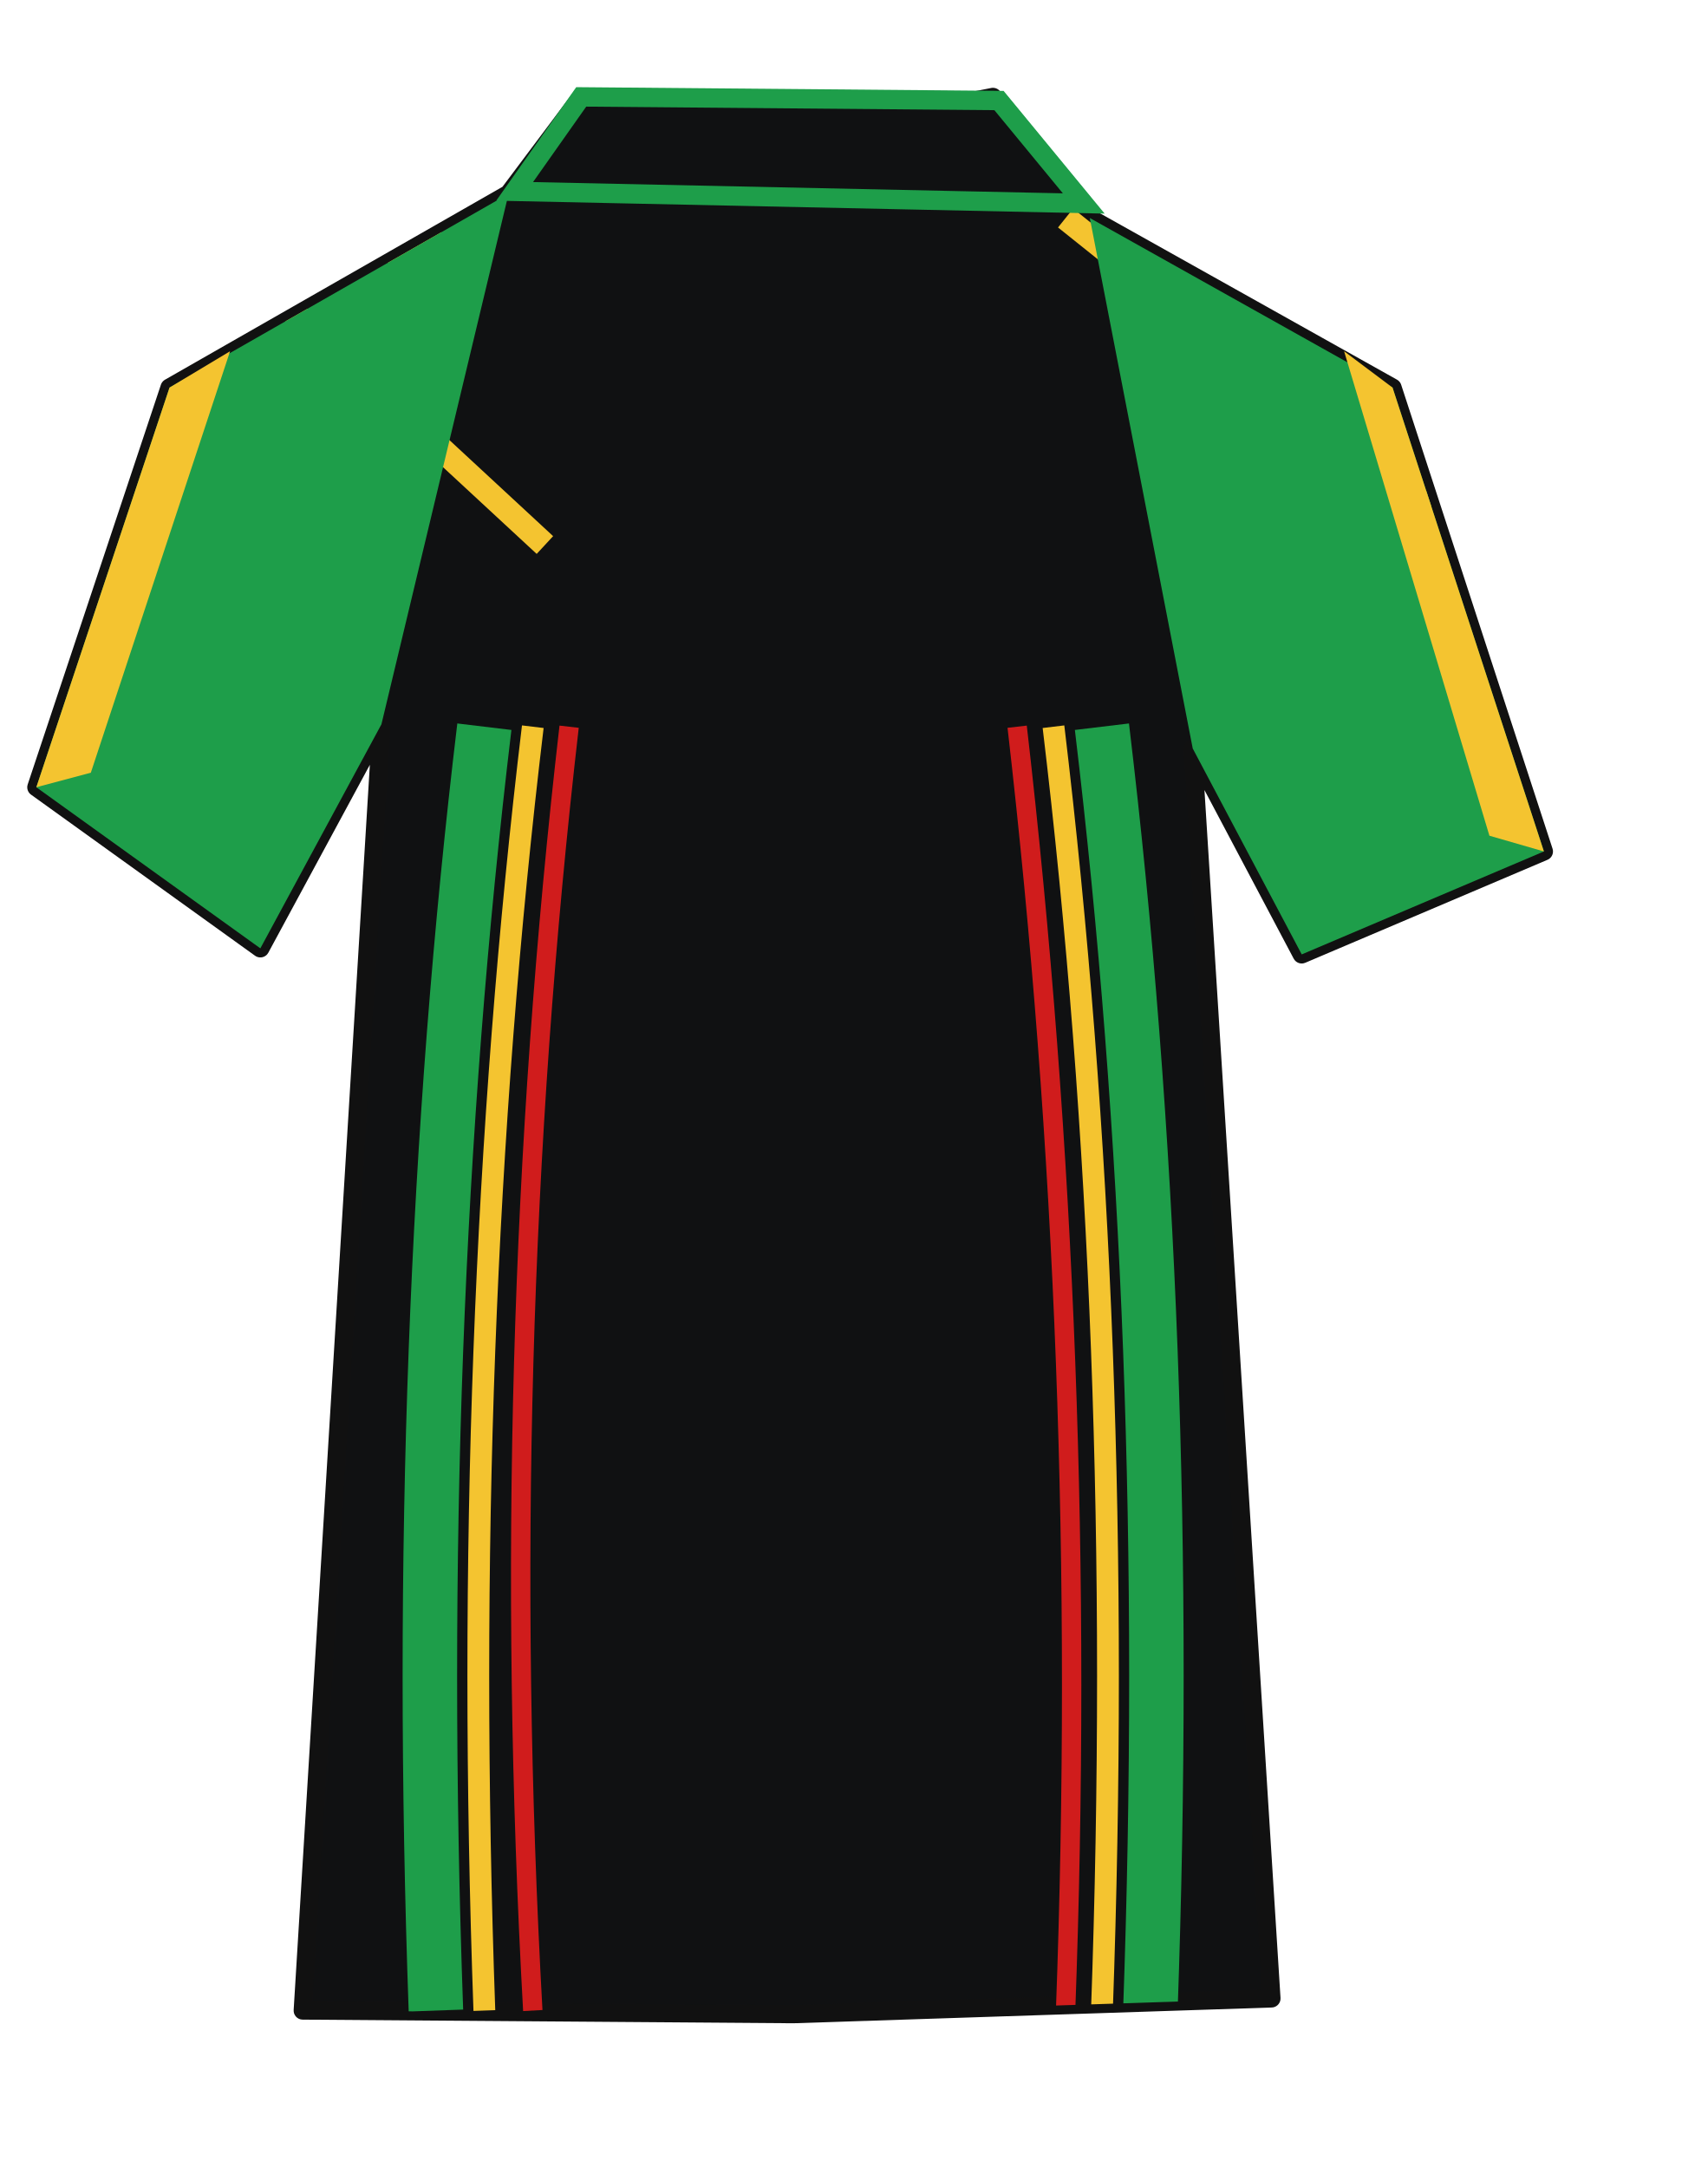
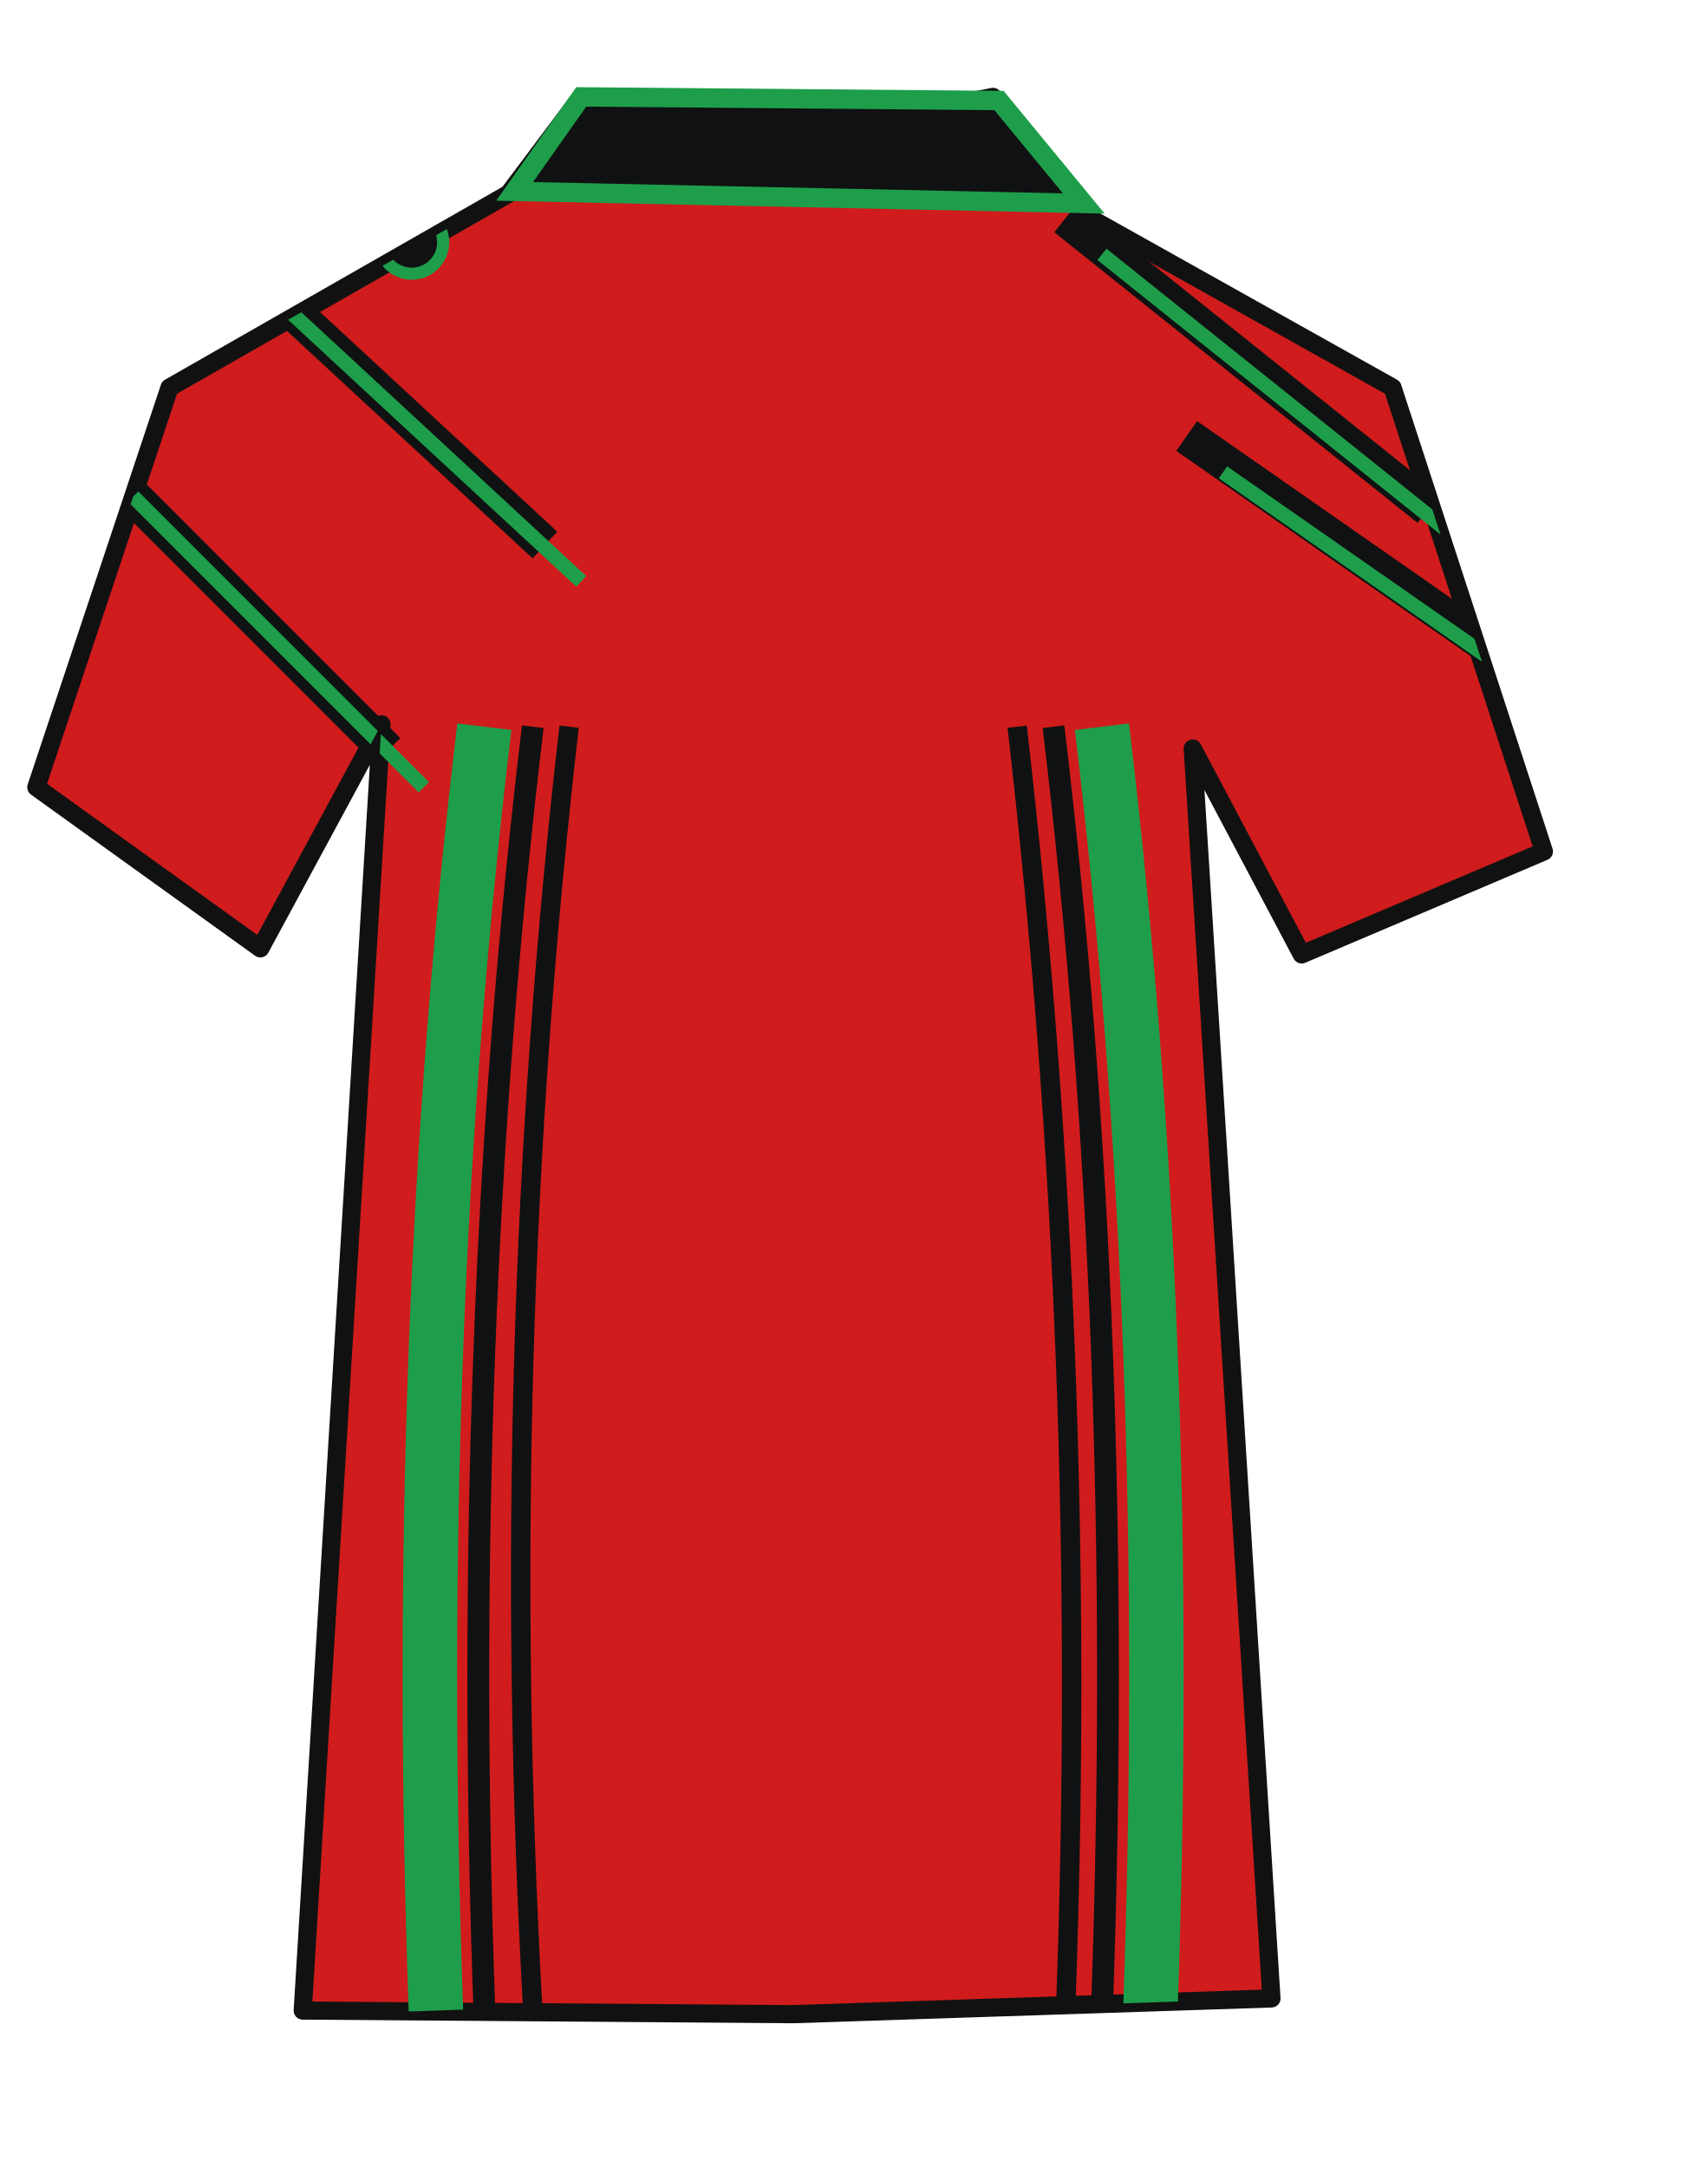
<svg xmlns="http://www.w3.org/2000/svg" viewBox="0 0 141 179" width="141" height="179">
  <defs>
    <clipPath id="bodyClipSKNP">
      <path d="M 48.0,8.0 L 82.5,8.3 L 89.5,16.8 L 42.5,15.8 L 82.0,8.0 L 90.0,18.0 L 115.0,32.0 L 127.5,70.3 L 107.5,78.8 L 98.5,61.8 L 105.0,165.0 L 65.5,166.3 L 25.0,166.0 L 31.5,59.8 L 21.5,78.3 L 3.0,65.0 L 14.0,32.0 L 42.0,16.0 Z" />
    </clipPath>
  </defs>
-   <path d="M 48.0,8.0 L 82.5,8.3 L 89.5,16.8 L 42.5,15.8 L 82.0,8.0 L 90.0,18.0 L 115.0,32.0 L 127.5,70.3 L 107.5,78.8 L 98.5,61.8 L 105.0,165.0 L 65.5,166.3 L 25.0,166.0 L 31.5,59.8 L 21.5,78.3 L 3.0,65.0 L 14.0,32.0 L 42.0,16.0 Z" fill="#101112" stroke="#111" stroke-width="1.5" stroke-linejoin="round" />
+   <path d="M 48.0,8.0 L 82.5,8.3 L 89.5,16.8 L 42.5,15.8 L 82.0,8.0 L 90.0,18.0 L 115.0,32.0 L 127.5,70.3 L 107.5,78.8 L 98.5,61.8 L 105.0,165.0 L 65.5,166.3 L 25.0,166.0 L 31.5,59.8 L 21.5,78.3 L 3.0,65.0 L 14.0,32.0 L 42.0,16.0 Z" fill="#D01C1C" stroke="#111" stroke-width="1.5" stroke-linejoin="round" />
  <g clip-path="url(#bodyClipSKNP)">
-     <line x1="18" y1="20" x2="45" y2="45" stroke="#F4C430" stroke-width="2" />
-     <line x1="88" y1="18" x2="118" y2="42" stroke="#F4C430" stroke-width="2" />
-     <circle cx="22" cy="17" r="2.6" fill="#F4C430" />
-     <circle cx="34" cy="20" r="2.6" fill="#F4C430" />
+     <line x1="18" y1="20" x2="45" y2="45" stroke="#101112" stroke-width="3" />
+     <line x1="21" y1="23" x2="48" y2="48" stroke="#1E9E4A" stroke-width="1.2" />
+     <line x1="8" y1="38" x2="32" y2="62" stroke="#101112" stroke-width="3" />
+     <line x1="11" y1="41" x2="35" y2="65" stroke="#1E9E4A" stroke-width="1.2" />
+     <line x1="88" y1="18" x2="118" y2="42" stroke="#101112" stroke-width="3" />
+     <line x1="91" y1="21" x2="121" y2="45" stroke="#1E9E4A" stroke-width="1.2" />
+     <line x1="98" y1="36" x2="131" y2="59" stroke="#101112" stroke-width="3" />
+     <line x1="101" y1="39" x2="134" y2="62" stroke="#1E9E4A" stroke-width="1.2" />
+     <circle cx="22" cy="17" r="2.6" fill="#101112" stroke="#1E9E4A" stroke-width="1" />
+     <circle cx="34" cy="20" r="2.6" fill="#101112" stroke="#1E9E4A" stroke-width="1" />
    <path d="M 40,60 Q 34,110 36,166" stroke="#1E9E4A" stroke-width="4.5" fill="none" />
-     <path d="M 44,60 Q 38,110 40,166" stroke="#F4C430" stroke-width="1.8" fill="none" />
-     <path d="M 47,60 Q 41,112 44,166" stroke="#D01C1C" stroke-width="1.6" fill="none" />
+     <path d="M 44,60 Q 38,110 40,166" stroke="#101112" stroke-width="1.8" fill="none" />
+     <path d="M 47,60 Q 41,112 44,166" stroke="#101112" stroke-width="1.6" fill="none" />
    <path d="M 91,60 Q 97,110 95,166" stroke="#1E9E4A" stroke-width="4.5" fill="none" />
-     <path d="M 87,60 Q 93,110 91,166" stroke="#F4C430" stroke-width="1.8" fill="none" />
-     <path d="M 84,60 Q 90,112 88,166" stroke="#D01C1C" stroke-width="1.6" fill="none" />
+     <path d="M 87,60 Q 93,110 91,166" stroke="#101112" stroke-width="1.8" fill="none" />
+     <path d="M 84,60 Q 90,112 88,166" stroke="#101112" stroke-width="1.6" fill="none" />
  </g>
-   <path d="M 3.0,65.0 L 21.5,78.3 L 31.5,59.8 L 42.0,16.0 L 14.0,32.0 Z" fill="#1E9E4A" />
-   <path d="M 3.0,65.0 L 7.5,63.8 L 19.0,29.0 L 14.0,32.0 Z" fill="#F4C430" />
-   <path d="M 127.5,70.3 L 107.5,78.8 L 98.5,61.8 L 90.0,18.0 L 115.0,32.0 Z" fill="#1E9E4A" />
-   <path d="M 127.5,70.3 L 123.0,69.0 L 111.0,29.0 L 115.0,32.0 Z" fill="#F4C430" />
  <path d="M 48.0,8.0 L 82.5,8.3 L 89.5,16.8 L 42.5,15.8 Z" fill="#101112" stroke="#1E9E4A" stroke-width="1.6" />
</svg>
